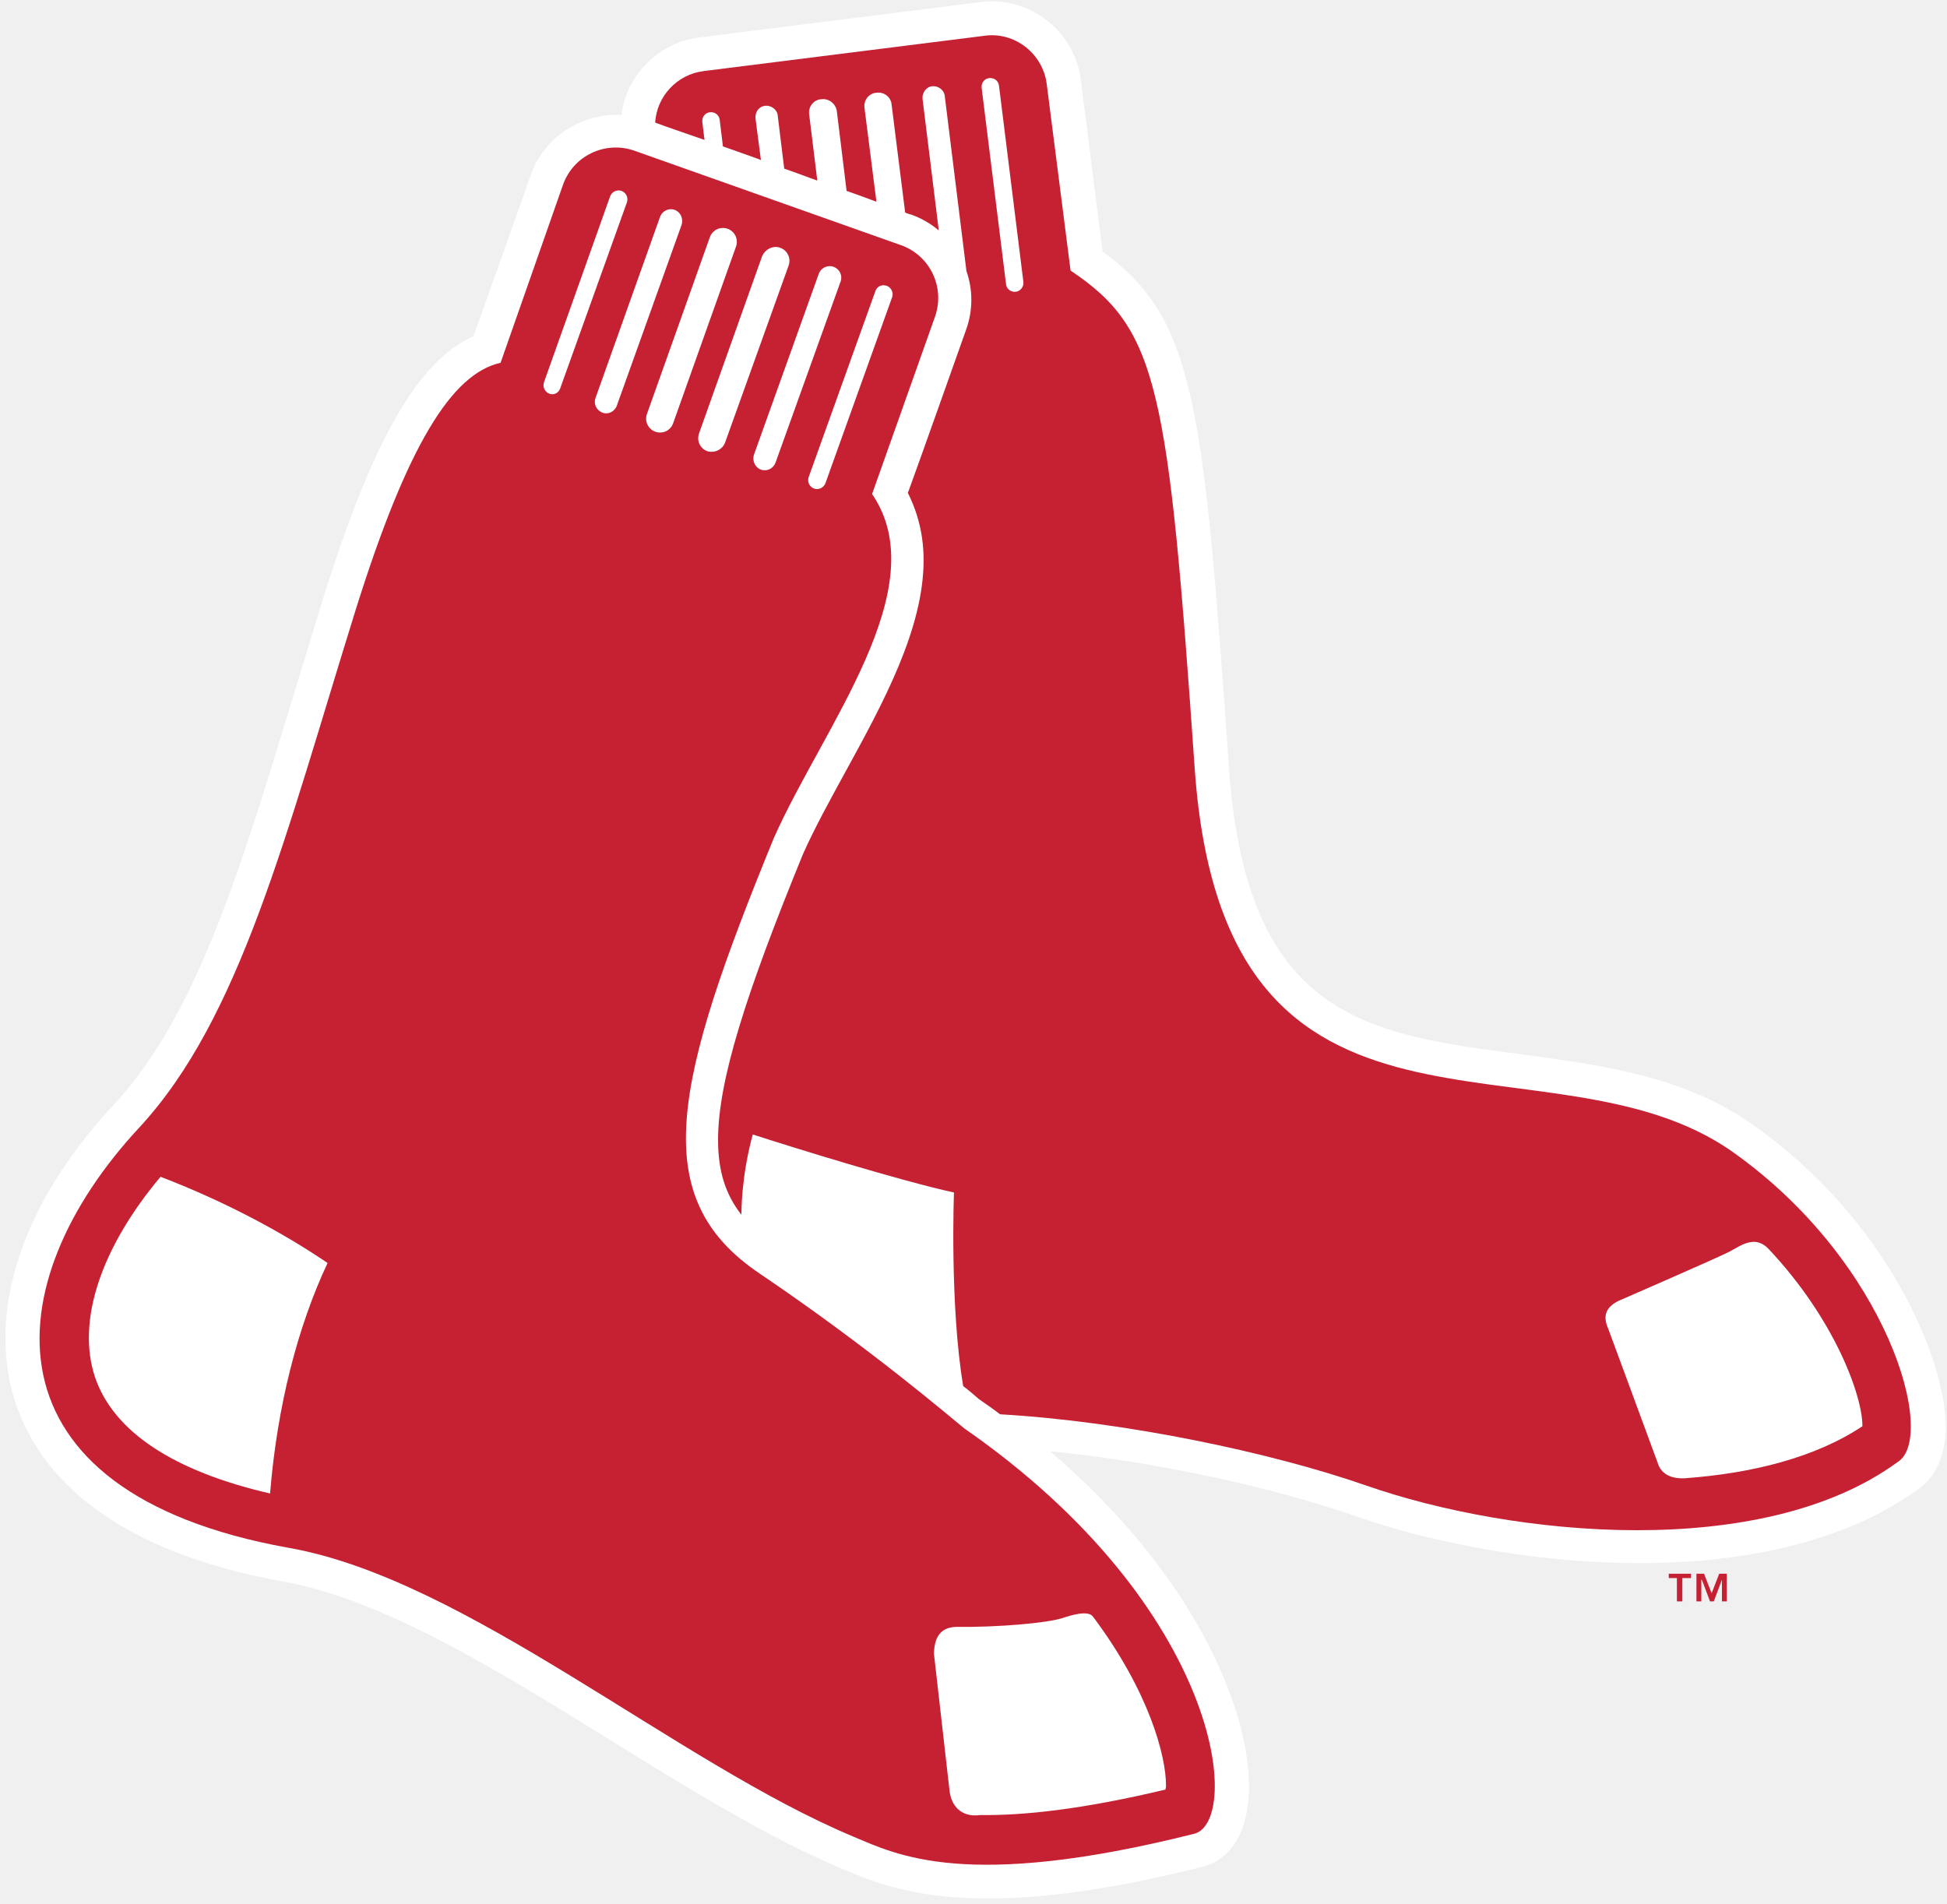
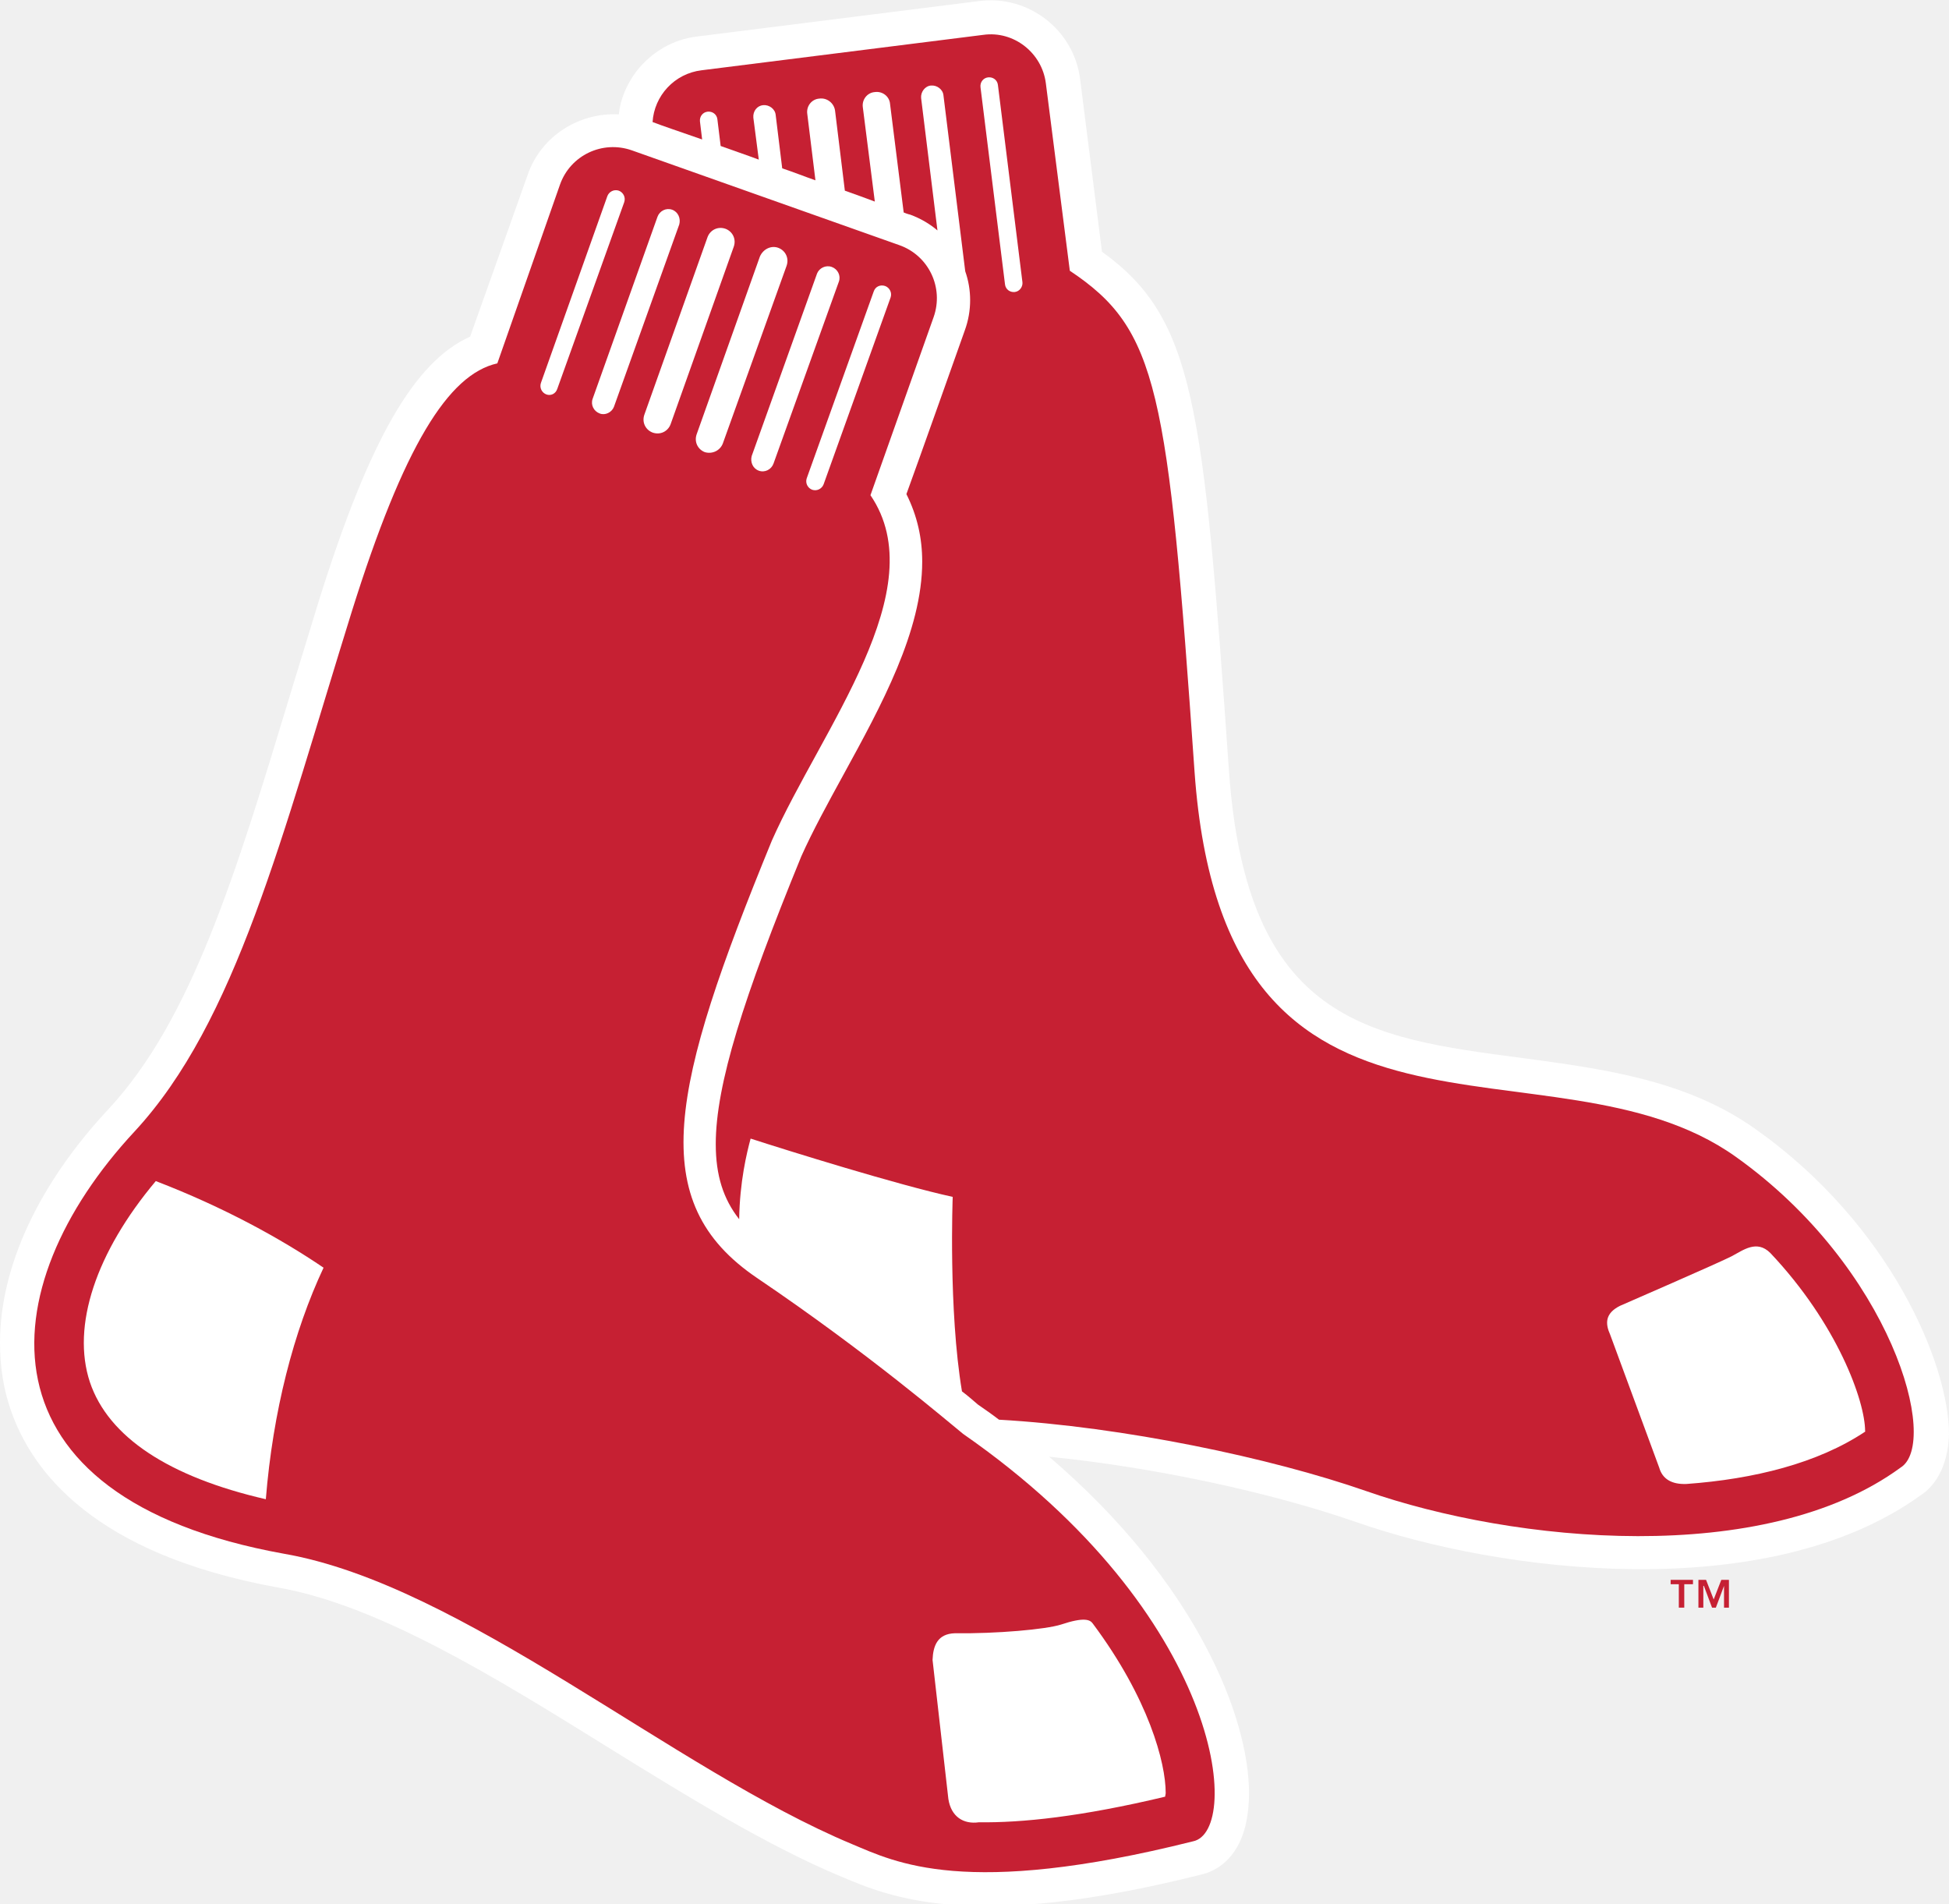
- <svg xmlns="http://www.w3.org/2000/svg" version="1.1" x="0px" y="0px" viewBox="-1 -0.2 359 351" enable-background="new -1 -0.2 359 351" xml:space="preserve">
+ <svg xmlns="http://www.w3.org/2000/svg" version="1.1" id="Layer_1" xml:space="preserve">
  <defs>
</defs>
  <path fill="#FFFFFF" d="M322.2,207.2c-12.7-9-28-11-42.8-13c-28.3-3.7-50.6-6.6-53.8-52.9c-4.7-67.3-6.3-82.8-23.3-95.1  c-0.6-4.7-4-31.6-4-31.6c-1.1-9.1-9.5-15.6-18.6-14.4l-51.7,6.5c-4.4,0.5-8.3,2.8-11.1,6.3c-1.8,2.4-3,5.1-3.3,8  c-7.2-0.4-14.2,3.9-16.7,11c0,0-8.9,25.1-10.6,29.8c-10.3,4.6-18.6,19.2-27.8,48.6l-5.2,17c-10.1,33.4-18.2,59.8-33.3,76.1  C7,217.4,0,232.6,0,246.5c0,4.2,0.6,8.3,1.9,12.1c3.9,11.6,15.5,26.7,49.1,32.8c18.4,3.2,39.8,16.4,60.4,29.2  c14.2,8.8,29.4,18.2,43.1,23.9c8.8,3.7,23.9,10.2,66-0.4c2.2-0.5,6.8-2.4,8.3-9.7c0.3-1.5,0.5-3.3,0.5-5.2  c0-14.2-9.9-38.9-36.7-61.8c19.1,1.9,40.6,6.5,56.4,12c26.2,9.2,75.4,15.5,103.7-5c2.3-1.5,4.9-4.9,5.1-11.1  C357.8,250.4,347,224.7,322.2,207.2" />
  <path fill="#C62033" d="M318.6,212.3c-33.9-24.1-93.8,6.9-99.3-70.6c-4.9-70.4-6.7-81.2-22.9-92L192,15.3c-0.7-5.6-5.9-9.7-11.5-8.9  l-51.7,6.5c-5,0.6-8.7,4.7-9,9.5c1.8,0.7,5.1,1.8,9.1,3.2l-0.4-3.3c-0.1-0.9,0.5-1.7,1.4-1.8c0.9-0.1,1.7,0.5,1.8,1.4l0.6,4.9  c2.2,0.8,4.6,1.6,7,2.5l-1-7.7c-0.1-1.2,0.7-2.2,1.8-2.3c1.1-0.1,2.2,0.7,2.3,1.8l1.2,9.8c2.1,0.7,4.1,1.5,6.1,2.2l-1.5-12.2  c-0.2-1.4,0.8-2.7,2.2-2.8c1.4-0.2,2.7,0.8,2.9,2.2l1.8,14.7c2,0.7,3.9,1.4,5.5,2l-2.2-17.3c-0.2-1.4,0.8-2.7,2.2-2.8  c1.4-0.2,2.7,0.8,2.8,2.2l2.5,19.9c0.7,0.3,1.2,0.4,1.2,0.4c1.9,0.7,3.6,1.7,5,2.9l-3-24.3c-0.1-1.1,0.7-2.2,1.8-2.3  c1.1-0.1,2.2,0.7,2.3,1.8l4,32.3c0.6,1.7,0.9,3.5,0.9,5.3c0,1.8-0.3,3.7-1,5.6c0,0-9,25.4-10.7,30c2,4,2.9,8.1,2.9,12.4  c0,12.7-7.5,26.4-14.4,39c-2.9,5.3-5.7,10.4-7.8,15.1c-10.6,25.9-15.7,41.9-15.7,52.8c0,5.8,1.4,10.1,4.3,13.8  c0.1-6.9,1.4-12.2,2.1-14.8c6.8,2.2,27,8.5,37.1,10.7c0,0-0.8,20.8,1.7,35.7c1.2,0.9,2.2,1.8,2.9,2.4c1.3,0.9,2.6,1.8,3.9,2.8  c22.8,1.3,49.9,7,67.4,13.1c27.2,9.5,73.1,14,98.1-4.3C356.2,264.9,347.3,232.7,318.6,212.3 M186.3,53.6c-0.9,0.1-1.7-0.5-1.8-1.4  L180,16c-0.1-0.9,0.5-1.7,1.4-1.8c0.9-0.1,1.7,0.5,1.8,1.4l4.5,36.2C187.8,52.6,187.2,53.5,186.3,53.6 M342.4,262.8  c-8.7,5.8-20.4,8.7-32.8,9.6c-2.7,0.1-4.4-0.9-5-3l-9-24.4c-0.9-2-1-3.9,1.8-5.3c0,0,18.4-8,20.5-9.1c2.1-1.1,4.6-3.1,7.1-0.6  c12.3,13,17.4,27.2,17.4,32.7C342.5,262.6,342.4,262.7,342.4,262.8" />
  <path fill="#C62033" d="M176.8,263.2c-2.5-2-17.1-14.6-37.8-28.6c-20.7-14-15.9-34.9,2.7-80.3c9.1-20.5,29.9-46.1,18.1-63.4  l11.6-32.7c1.9-5.4-0.9-11.3-6.3-13.2l-49.1-17.4c-5.4-1.9-11.3,0.9-13.2,6.3L91.3,66.7c-9,2-17.2,15.2-26.7,45.5  c-12.9,41.4-21.2,75.3-39.9,95.5c-26.7,28.7-29.7,67.2,27.4,77.5c32.8,5.7,71.5,39.6,104.3,53.3c7.9,3.3,20.7,10,62.6-0.5  C228.1,336.2,224.6,296.4,176.8,263.2 M48.8,275.2c-17.8-4.1-28.9-11.4-32.3-21.5c-3.4-10.3,1.1-23.8,12.1-36.9  c12.5,4.8,23,10.6,30.8,15.9C53.9,244.4,50.1,259.1,48.8,275.2 M162.5,52.5c0.8,0.3,1.3,1.2,1,2.1l-12.3,34.3  c-0.3,0.8-1.2,1.3-2.1,1c-0.8-0.3-1.3-1.2-1-2.1l12.3-34.3C160.7,52.6,161.6,52.2,162.5,52.5 M152.7,49c1.1,0.4,1.7,1.6,1.3,2.7  l-12,33.4c-0.4,1.1-1.6,1.7-2.7,1.3c-1.1-0.4-1.6-1.6-1.3-2.7l12-33.5C150.4,49.2,151.6,48.6,152.7,49 M142.9,45.5  c1.3,0.5,2,1.9,1.5,3.3l-11.7,32.6c-0.5,1.3-1.9,2-3.3,1.6c-1.3-0.5-2-1.9-1.5-3.3l11.6-32.6C140.1,45.7,141.6,45,142.9,45.5   M100.3,72.4c-0.8-0.3-1.3-1.2-1-2.1L111.5,36c0.3-0.8,1.2-1.3,2.1-1c0.8,0.3,1.3,1.2,1,2.1l-12.3,34.3  C102,72.3,101.1,72.7,100.3,72.4 M110.1,75.9c-1.1-0.4-1.7-1.6-1.3-2.7l11.9-33.4c0.4-1.1,1.6-1.7,2.7-1.3c1.1,0.4,1.6,1.6,1.3,2.7  l-12,33.5C112.3,75.7,111.1,76.3,110.1,75.9 M119.8,79.4c-1.3-0.5-2-1.9-1.5-3.3l11.6-32.6c0.5-1.3,1.9-2,3.3-1.5  c1.3,0.5,2,1.9,1.5,3.3l-11.6,32.6C122.6,79.2,121.2,79.9,119.8,79.4 M213.9,329.8c-15.5,3.7-26.3,4.8-34.2,4.7  c-2.8,0.4-5.1-1-5.6-4.3l-2.9-25.5c0.1-2.6,0.9-4.8,4.1-4.9c7.6,0.1,16.7-0.7,19.5-1.6c4.2-1.4,5.3-0.9,5.8-0.2  c10.3,13.8,13.4,25.6,13.4,31.1C214,329.4,213.9,329.6,213.9,329.8" />
  <polygon fill="#C62033" points="306.7,290.8 308.2,290.8 308.2,295.1 309.2,295.1 309.2,290.8 310.8,290.8 310.8,290 306.7,290 " />
  <polygon fill="#C62033" points="314.6,293.6 313.2,290 311.8,290 311.8,295.1 312.7,295.1 312.7,291.1 312.8,291.1 314.3,295.1   315,295.1 316.5,291.1 316.5,291.1 316.5,295.1 317.4,295.1 317.4,290 316,290 " />
</svg>
